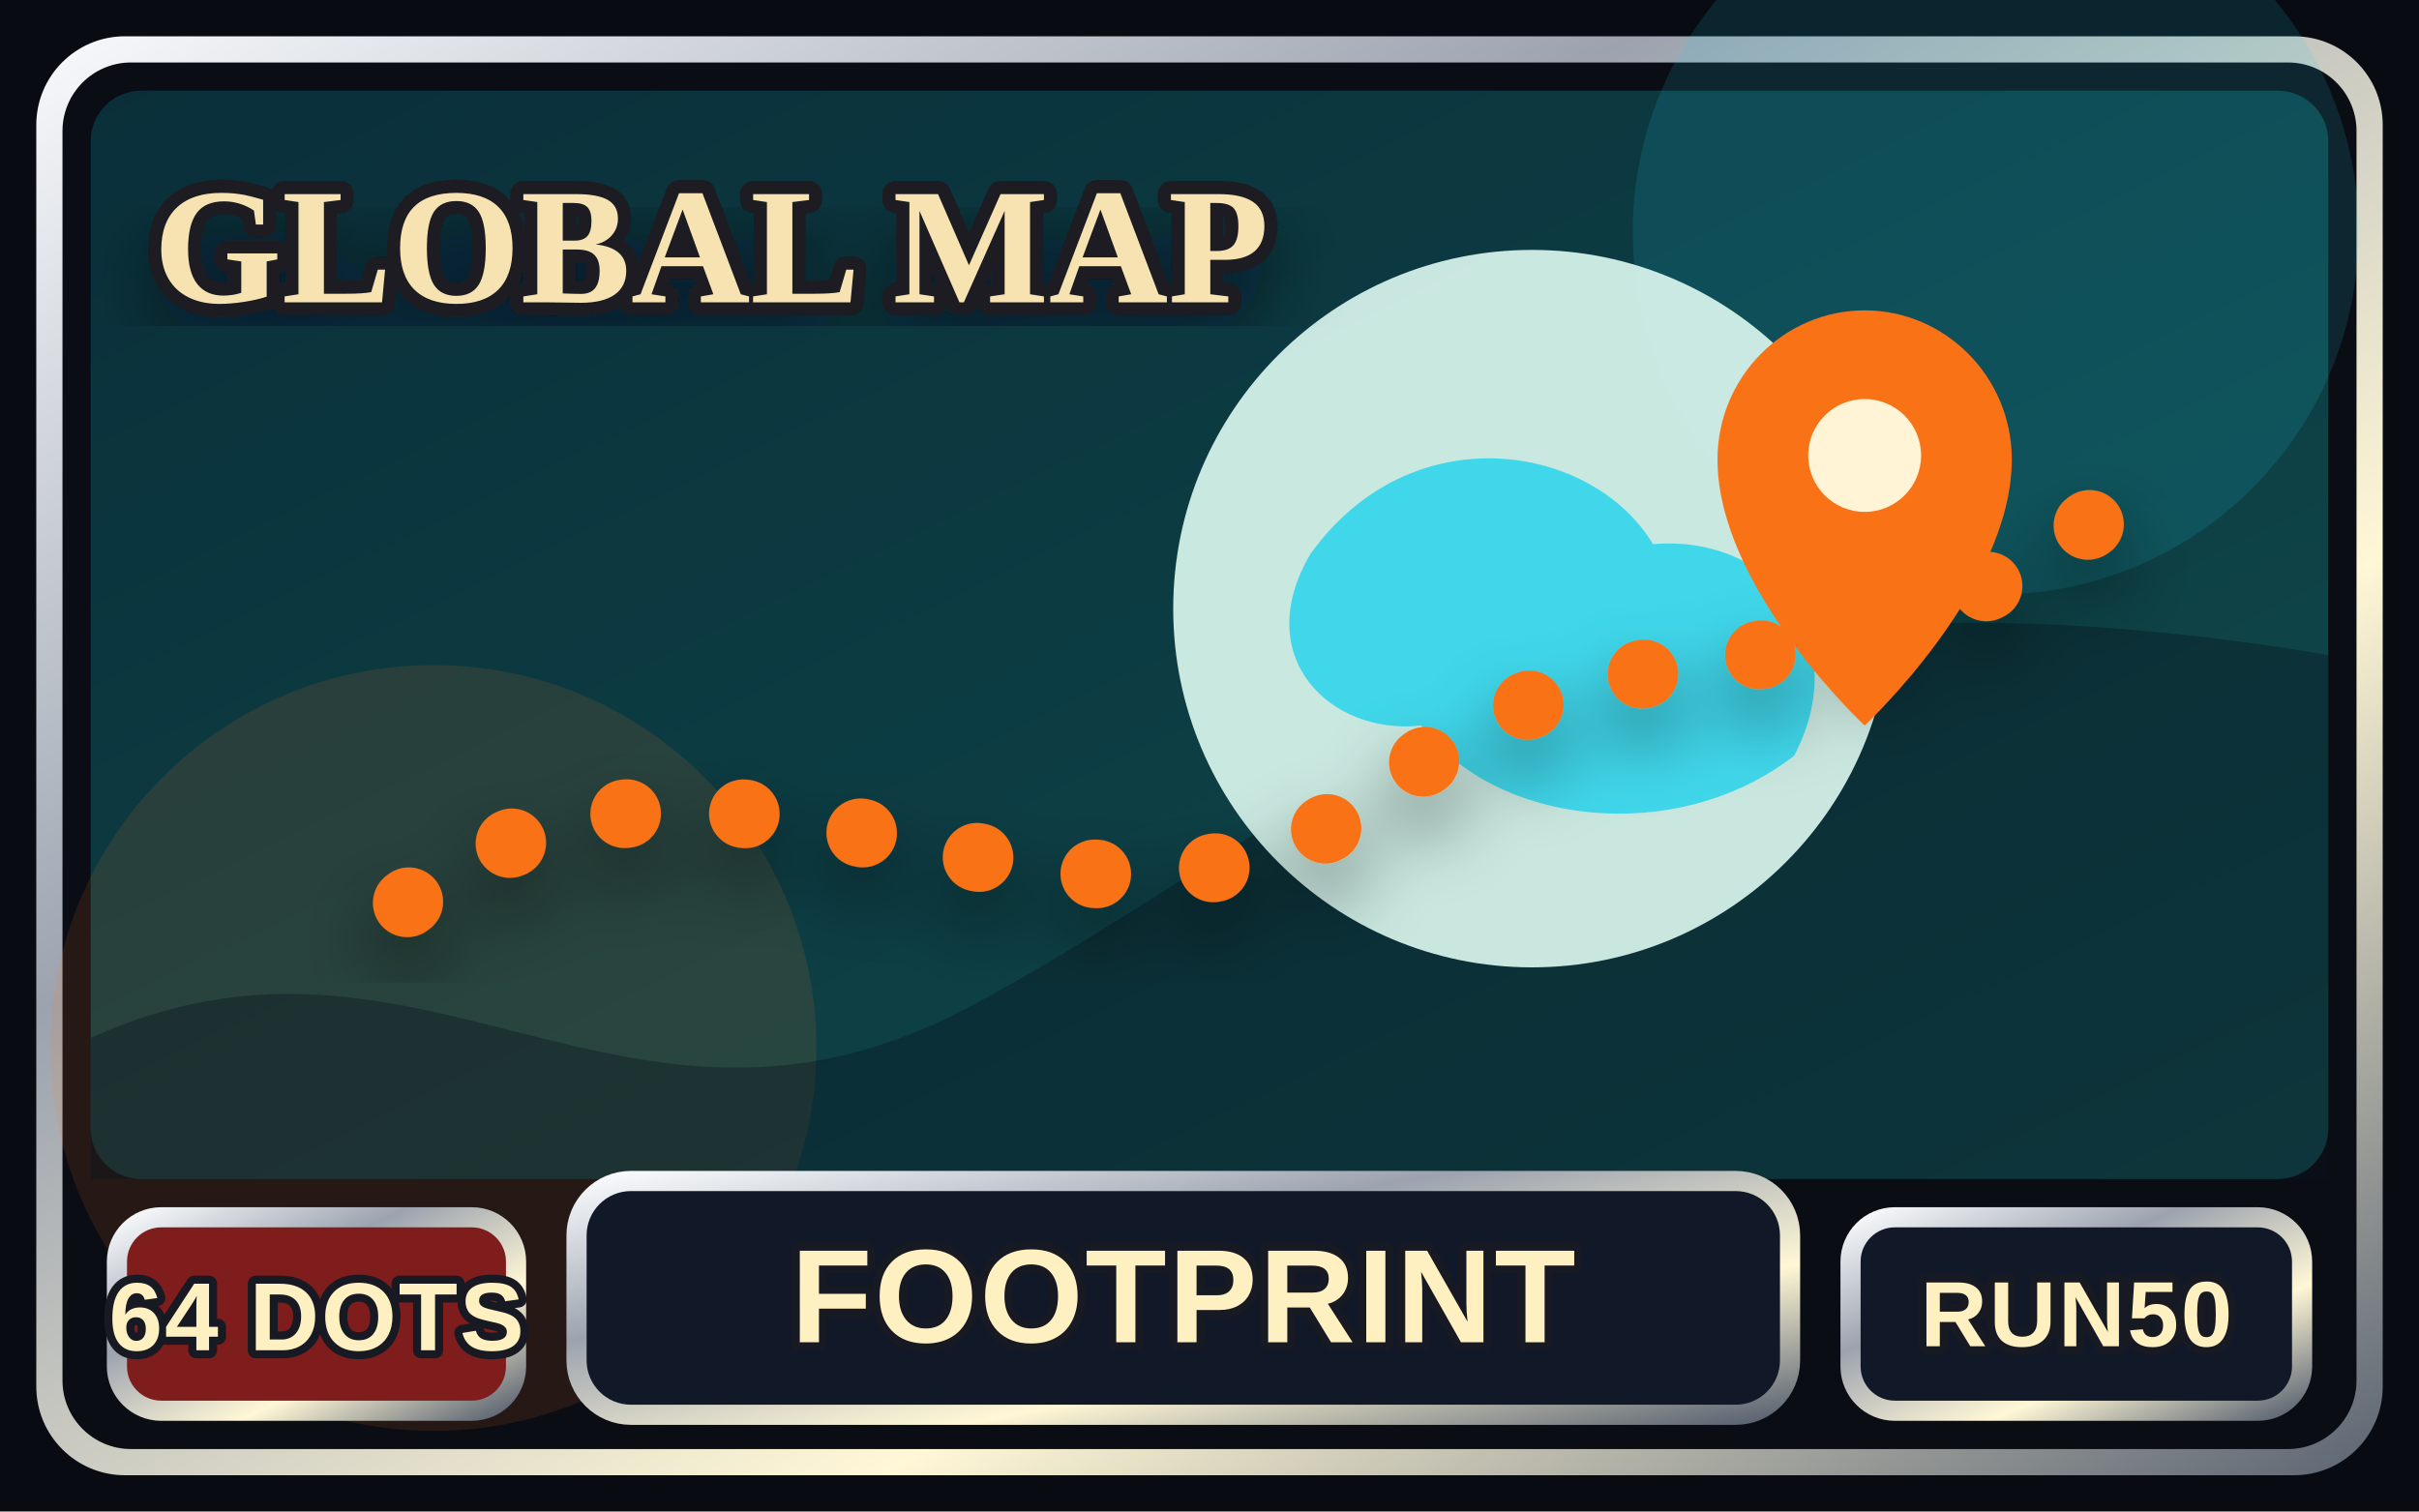
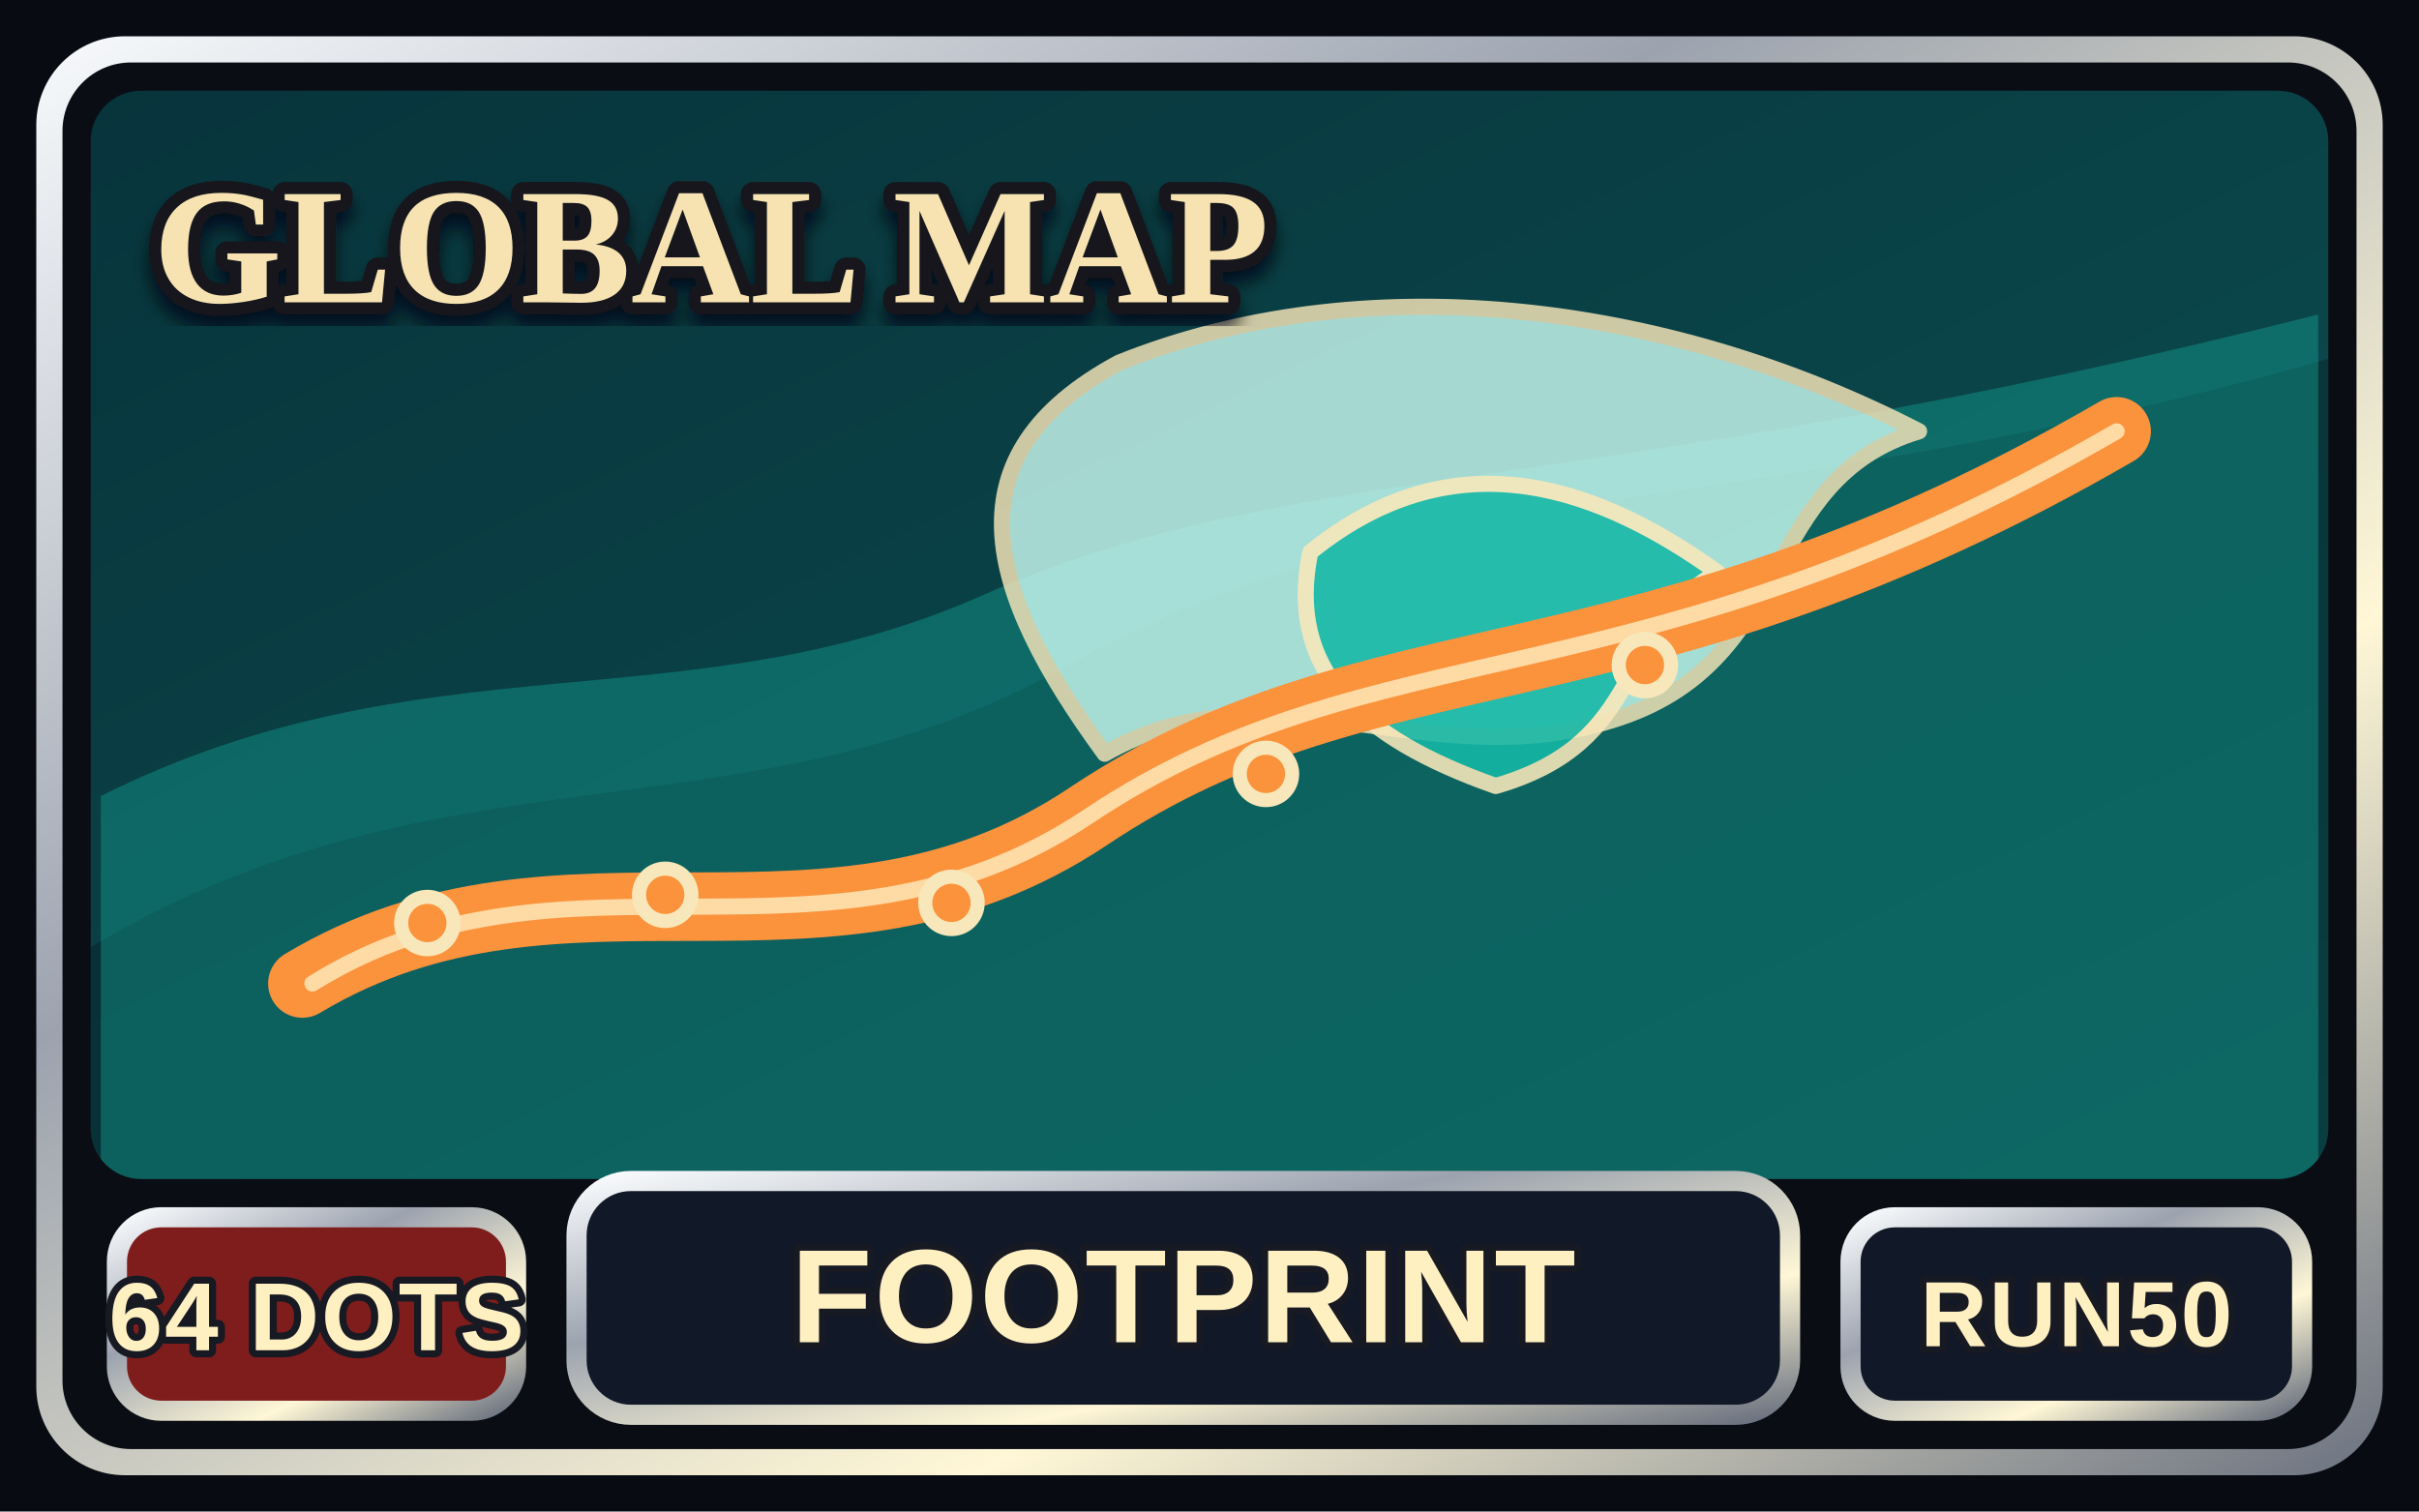
- <svg xmlns="http://www.w3.org/2000/svg" viewBox="0 0 1200 750" role="img" aria-label="GLOBAL MAP minimalist enamel plaque cover">
+ <svg xmlns="http://www.w3.org/2000/svg" viewBox="0 0 1200 750" role="img" aria-label="GLOBAL MAP inlaid enamel plaque cover">
  <defs>
    <linearGradient id="scene" x1="0" y1="0" x2="1" y2="1">
-       <stop offset="0%" stop-color="#0a2f3a" />
-       <stop offset="100%" stop-color="#0f4a4c" />
+       <stop offset="0%" stop-color="#08343c" />
+       <stop offset="100%" stop-color="#0b5152" />
    </linearGradient>
    <linearGradient id="metal" x1="0" y1="0" x2="1" y2="1">
      <stop offset="0%" stop-color="#f8fafc" />
-       <stop offset="34%" stop-color="#9ca3af" />
-       <stop offset="68%" stop-color="#fff7d6" />
-       <stop offset="100%" stop-color="#5b6472" />
+       <stop offset="35%" stop-color="#9ca3af" />
+       <stop offset="70%" stop-color="#fff7d6" />
+       <stop offset="100%" stop-color="#6b7280" />
    </linearGradient>
-     <filter id="shadow" x="-20%" y="-20%" width="140%" height="140%">
-       <feDropShadow dx="0" dy="18" stdDeviation="18" flood-color="#020617" flood-opacity=".46" />
+     <clipPath id="sceneClip">
+       <rect x="45" y="45" width="1110" height="540" rx="25" />
+     </clipPath>
+     <filter id="titleShadow" x="-20%" y="-20%" width="140%" height="140%">
+       <feDropShadow dx="0" dy="7" stdDeviation="4" flood-color="#020617" flood-opacity=".72" />
    </filter>
    <style>
-       .title { font-family: Georgia, 'Times New Roman', serif; font-weight: 900; paint-order: stroke; stroke: #1a1b20; stroke-width: 13px; stroke-linejoin: round; filter: url(#shadow); letter-spacing: 0; }
-       .rail { font-family: Impact, 'Arial Narrow', Arial, sans-serif; font-weight: 900; paint-order: stroke; stroke: #171923; stroke-width: 8px; stroke-linejoin: round; letter-spacing: 1px; }
-       .route { fill: none; stroke-linecap: round; stroke-linejoin: round; filter: url(#shadow); }
+       .title { font-family: Georgia, 'Times New Roman', serif; font-weight: 900; paint-order: stroke; stroke: #15171d; stroke-width: 12px; stroke-linejoin: round; filter: url(#titleShadow); letter-spacing: 0; }
+       .rail { font-family: Impact, 'Arial Narrow', Arial, sans-serif; font-weight: 900; paint-order: stroke; stroke: #171923; stroke-width: 7px; stroke-linejoin: round; letter-spacing: 1px; }
+       .field { stroke: #f8e7ba; stroke-width: 8; stroke-linejoin: round; }
+       .soft { stroke-width: 0; }
+       .route { fill: none; stroke-width: 34; stroke-linecap: round; stroke-linejoin: round; }
    </style>
  </defs>
  <rect width="1200" height="750" fill="#080b12" />
  <rect x="18" y="18" width="1164" height="714" rx="44" fill="url(#metal)" />
  <rect x="31" y="31" width="1138" height="688" rx="34" fill="#0a0d14" />
  <rect x="45" y="45" width="1110" height="540" rx="25" fill="url(#scene)" />
-   <circle cx="990" cy="115" r="180" fill="#22d3ee" opacity=".13" />
-   <circle cx="215" cy="520" r="190" fill="#f97316" opacity=".12" />
-   <path d="M45 515 C210 440 310 590 480 500 C655 408 768 260 1155 325 L1155 585 L45 585Z" fill="#07111c" opacity=".36" />
-   <circle cx="760" cy="302" r="178" fill="#d9f6ee" opacity=".92" />
-   <path d="M650 275 C700 205 790 220 820 270 C880 265 920 318 890 375 C832 420 742 410 705 360 C660 365 620 326 650 275Z" fill="#22d3ee" opacity=".82" />
-   <path d="M202 448 C376 318 530 520 696 386 C805 298 908 362 1050 250" class="route" stroke="#f97316" stroke-width="34" stroke-dasharray="1 58" />
-   <path d="M925 154 C885 154 852 187 852 228 C852 292 925 360 925 360 C925 360 998 292 998 228 C998 187 965 154 925 154Z" fill="#f97316" />
-   <circle cx="925" cy="226" r="28" fill="#fff4d6" />
+   <g clip-path="url(#sceneClip)">
+     <path d="M45 470 C220 365 370 420 530 330 C705 232 870 260 1155 178 L1155 585 L45 585Z" fill="#050b13" opacity=".28" />
+     <path class="field soft" d="M50 395 C210 315 340 360 486 296 C644 226 780 250 1150 156 L1150 586 L50 586Z" fill="#14b8a6" opacity=".34" />
+     <path class="field" d="M555 180 C674 132 824 148 952 214 C872 238 892 326 804 356 C710 388 632 326 548 374 C488 292 470 226 555 180Z" fill="#c7f9ef" opacity=".82" />
+     <path class="field" d="M650 274 C724 214 796 244 852 284 C800 314 818 368 742 390 C674 366 638 332 650 274Z" fill="#14b8a6" opacity=".88" />
+     <path class="route" d="M150 488 C280 410 410 492 540 405 C682 310 812 352 1050 214" stroke="#fb923c" />
+     <path d="M155 488 C280 410 410 492 540 405 C682 310 812 352 1050 214" fill="none" stroke="#fff1c7" stroke-width="8" stroke-linecap="round" opacity=".75" />
+     <g fill="#fb923c" stroke="#f8e7ba" stroke-width="7">
+       <circle cx="212" cy="458" r="13" />
+       <circle cx="330" cy="444" r="13" />
+       <circle cx="472" cy="448" r="13" />
+       <circle cx="628" cy="384" r="13" />
+       <circle cx="816" cy="330" r="13" />
+     </g>
+   </g>
  <text class="title" x="76" y="150" font-size="82" fill="#f7e3b2">GLOBAL MAP</text>
  <rect x="58" y="604" width="198" height="96" rx="22" fill="#7f1d1d" stroke="url(#metal)" stroke-width="10" />
  <rect x="286" y="586" width="602" height="116" rx="27" fill="#111827" stroke="url(#metal)" stroke-width="10" />
  <rect x="918" y="604" width="224" height="96" rx="22" fill="#111827" stroke="url(#metal)" stroke-width="10" />
  <text class="rail" x="157" y="670" font-size="48" text-anchor="middle" fill="#fff0c2">64 DOTS</text>
  <text class="rail" x="587" y="666" font-size="66" text-anchor="middle" fill="#fff0c2">FOOTPRINT</text>
  <text class="rail" x="1030" y="668" font-size="46" text-anchor="middle" fill="#fff0c2">RUN50</text>
</svg>
